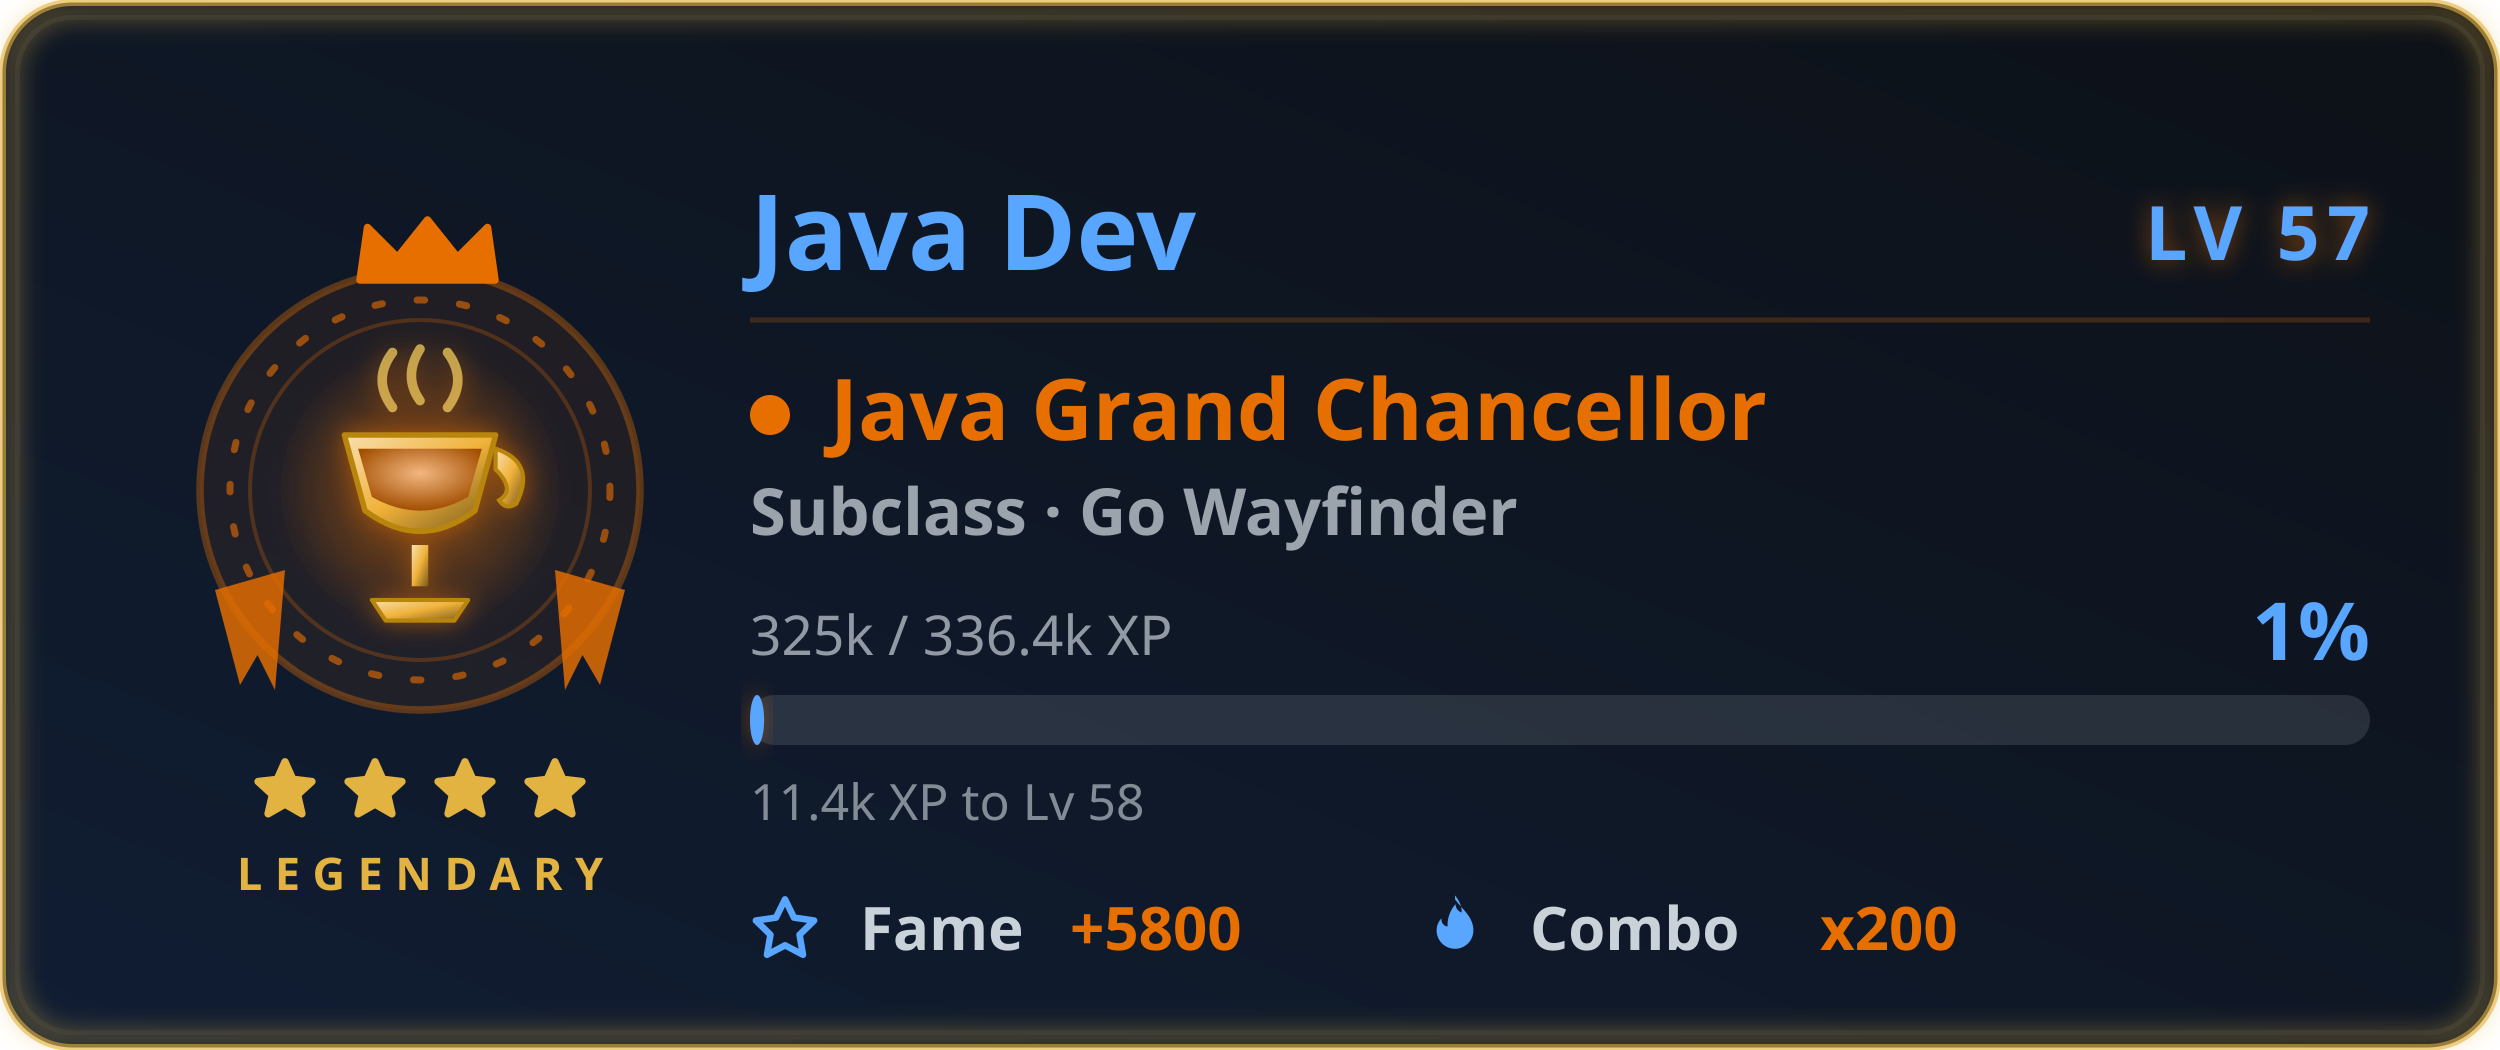
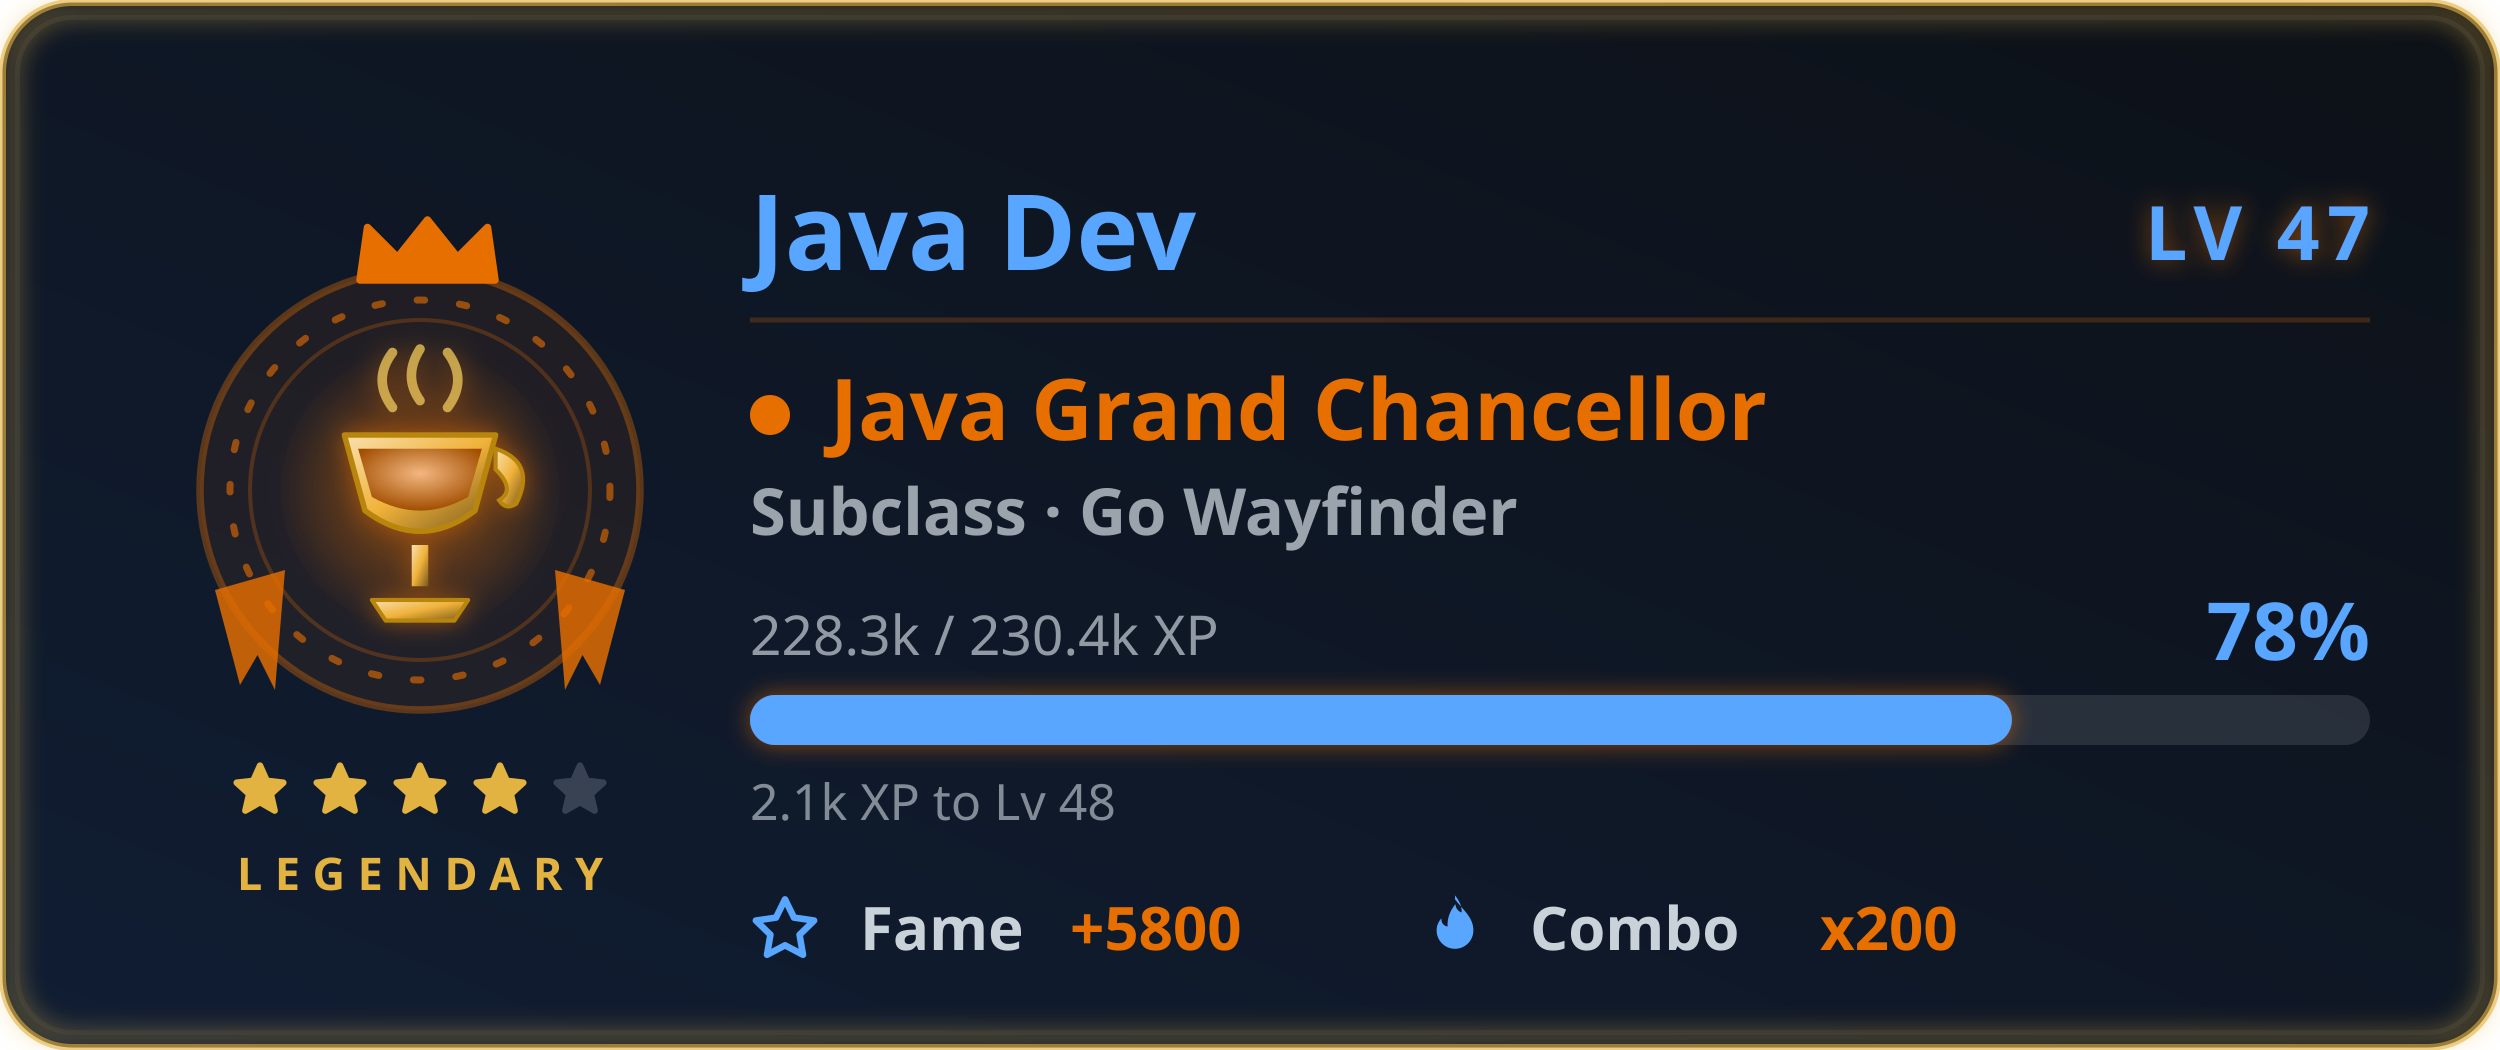
<svg xmlns="http://www.w3.org/2000/svg" width="500" height="210" viewBox="0 0 500 210" role="img" aria-labelledby="card-title-a11y card-desc-a11y">
  <style>
text { font-family: 'Segoe UI', Ubuntu, 'Helvetica Neue', sans-serif; }
.title { font-size: 18px; font-weight: 600; fill: #58a6ff; }
.title-icon { fill: #58a6ff; }
.icon { fill: #58a6ff; }


.gl-name { font-size: 21px; font-weight: 700; fill: #58a6ff; }
.gl-lvl { font-size: 15px; font-weight: 800; letter-spacing: 1.5px; fill: #58a6ff; }
.gl-class { font-size: 17px; font-weight: 700; fill: #e76f00; }
.gl-sub { font-size: 13px; font-weight: 600; fill: #c9d1d9; opacity: 0.75; }
.gl-meta { font-size: 11px; fill: #c9d1d9; opacity: 0.7; }
.gl-pct { font-size: 16px; font-weight: 800; fill: #58a6ff; }
.gl-chip-label { font-size: 12px; font-weight: 600; fill: #c9d1d9; }
.gl-chip-value { font-size: 12px; font-weight: 800; fill: #e76f00; }
.gl-hint { font-size: 10px; fill: #c9d1d9; opacity: 0.62; }
.gl-rarity { font-size: 9px; font-weight: 700; letter-spacing: 2.5px; fill: #e3b341; }

</style>
  <defs>
    <linearGradient id="card-bg" x1="0" y1="0" x2="1" y2="1" gradientTransform="rotate(90, 0.5, 0.5)">
      <stop offset="0.0%" stop-color="#0d1117" />
      <stop offset="100.0%" stop-color="#101d33" />
    </linearGradient>
    <filter id="card-glow" x="-50%" y="-50%" width="200%" height="200%">
      <feGaussianBlur in="SourceGraphic" stdDeviation="3" result="blur" />
      <feFlood flood-color="#58a6ff" flood-opacity="0.55" result="tint" />
      <feComposite in="tint" in2="blur" operator="in" result="softGlow" />
      <feMerge>
        <feMergeNode in="softGlow" />
        <feMergeNode in="SourceGraphic" />
      </feMerge>
    </filter>
    <filter id="gl-glow" x="-60%" y="-60%" width="220%" height="220%">
      <feGaussianBlur in="SourceGraphic" stdDeviation="2.4" result="b" />
      <feFlood flood-color="#e76f00" flood-opacity="0.55" result="t" />
      <feComposite in="t" in2="b" operator="in" result="g" />
      <feMerge>
        <feMergeNode in="g" />
        <feMergeNode in="SourceGraphic" />
      </feMerge>
    </filter>
    <filter id="gl-rarity" x="-20%" y="-20%" width="140%" height="140%">
      <feGaussianBlur stdDeviation="2.4" />
    </filter>
  </defs>
  <rect x="0.5" y="0.5" width="499" height="209" rx="14" fill="url(#card-bg)" stroke="#e3b341" stroke-width="1.4" stroke-opacity="0.6" />
  <rect x="3.5" y="3.5" width="493" height="203" rx="11" fill="none" stroke="#30363d" stroke-opacity="0.4" />
  <rect x="2" y="2" width="496" height="206" rx="13" fill="none" stroke="#e3b341" stroke-width="3.5" stroke-opacity="0.4" filter="url(#gl-rarity)" />
  <g class="fade">
    <g class="">
      <g class="flourish">
        <g transform="translate(84,0)">
          <g transform="translate(0,98)" fill="#e76f00" opacity="0.82">
            <path d="M27 16 L41 20 L36 39 L32.5 33 L29 40 Z" />
          </g>
        </g>
        <g transform="translate(84,0) scale(-1,1)">
          <g transform="translate(0,98)" fill="#e76f00" opacity="0.82">
            <path d="M27 16 L41 20 L36 39 L32.5 33 L29 40 Z" />
          </g>
        </g>
      </g>
      <circle cx="84" cy="98" r="44" fill="#e76f00" fill-opacity="0.08" stroke="#e76f00" stroke-opacity="0.35" stroke-width="1.5" />
      <g class="">
        <circle cx="84" cy="98" r="38" fill="none" stroke="#e76f00" stroke-opacity="0.6" stroke-width="1.4" stroke-dasharray="1.5 7" stroke-linecap="round" />
        <circle cx="84" cy="98" r="34" fill="none" stroke="#e76f00" stroke-opacity="0.25" stroke-width="0.8" />
      </g>
      <g class="" filter="url(#gl-glow)">
        <svg class="" x="51" y="65" width="66" height="66" viewBox="0 0 48 48" aria-hidden="true">
          <defs>
            <radialGradient id="jvHalo" cx="0.5" cy="0.5" r="0.5">
              <stop offset="0" stop-color="#e76f00" stop-opacity="0.42" />
              <stop offset="1" stop-color="#e76f00" stop-opacity="0" />
            </radialGradient>
            <linearGradient id="jvGold" x1="0" y1="0" x2="1" y2="1">
              <stop offset="0" stop-color="#f9e0b0" />
              <stop offset="0.5" stop-color="#f0b23a" />
              <stop offset="1" stop-color="#78591d" />
            </linearGradient>
            <radialGradient id="jvBrew" cx="0.5" cy="0.4" r="0.6">
              <stop offset="0" stop-color="#f3b780" />
              <stop offset="1" stop-color="#a24e00" />
            </radialGradient>
          </defs>
          <circle cx="24" cy="24" r="21" fill="url(#jvHalo)" />
          <g stroke="#e6bf55" stroke-width="1.4" stroke-linecap="round" fill="none" opacity="0.8">
            <path d="M20 12 Q17 8 20 4 M28 12 Q31 8 28 4 M24 11 Q21.5 7.5 24 3.5" />
          </g>
          <path d="M13 16 H35 L32 27 Q24 33 16 27 Z" fill="url(#jvGold)" stroke="#b8860b" stroke-width="0.8" stroke-linejoin="round" />
          <path d="M15 18 H33 L31 25 Q24 29 17 25 Z" fill="url(#jvBrew)" />
          <path d="M35 18 Q41 20 38 26 Q36.5 27 35.5 25.5 Q38 24 35 21 Z" fill="url(#jvGold)" stroke="#b8860b" stroke-width="0.6" />
          <rect x="22.8" y="32" width="2.4" height="6" fill="url(#jvGold)" />
          <path d="M17 40 H31 L29 43 H19 Z" fill="url(#jvGold)" stroke="#b8860b" stroke-width="0.6" stroke-linejoin="round" />
        </svg>
      </g>
      <g transform="translate(69, 42.5) scale(1.5)">
        <path d="M2 9 L3 2 L7 6 L11 1 L15 6 L19 2 L20 9 Z" fill="#e76f00" stroke="#e76f00" stroke-width="1" stroke-linejoin="round" />
      </g>
    </g>
    <g>
-       <g class="" transform="translate(49.5, 150.5) scale(0.625)" fill="#e3b341" stroke="#e3b341" stroke-width="2.4" stroke-linejoin="round" stroke-linecap="round" opacity="1">
+       <g class="" transform="translate(45.5, 151.5) scale(0.5416667)" fill="#e3b341" stroke="#e3b341" stroke-width="2.4" stroke-linejoin="round" stroke-linecap="round" opacity="1">
        <path d="M12 3 L14.5 8.6 L20.6 9.3 L16 13.5 L17.4 19.6 L12 16.5 L6.6 19.6 L8 13.5 L3.4 9.3 L9.5 8.6 Z" />
      </g>
-       <g class="" transform="translate(67.5, 150.5) scale(0.625)" fill="#e3b341" stroke="#e3b341" stroke-width="2.4" stroke-linejoin="round" stroke-linecap="round" opacity="1">
+       <g class="" transform="translate(61.5, 151.5) scale(0.5416667)" fill="#e3b341" stroke="#e3b341" stroke-width="2.4" stroke-linejoin="round" stroke-linecap="round" opacity="1">
        <path d="M12 3 L14.5 8.6 L20.6 9.3 L16 13.5 L17.4 19.6 L12 16.5 L6.6 19.6 L8 13.5 L3.4 9.3 L9.5 8.6 Z" />
      </g>
-       <g class="" transform="translate(85.5, 150.5) scale(0.625)" fill="#e3b341" stroke="#e3b341" stroke-width="2.4" stroke-linejoin="round" stroke-linecap="round" opacity="1">
+       <g class="" transform="translate(77.5, 151.5) scale(0.5416667)" fill="#e3b341" stroke="#e3b341" stroke-width="2.4" stroke-linejoin="round" stroke-linecap="round" opacity="1">
        <path d="M12 3 L14.5 8.6 L20.6 9.3 L16 13.5 L17.4 19.6 L12 16.5 L6.6 19.6 L8 13.5 L3.4 9.3 L9.5 8.6 Z" />
      </g>
-       <g class="" transform="translate(103.5, 150.5) scale(0.625)" fill="#e3b341" stroke="#e3b341" stroke-width="2.4" stroke-linejoin="round" stroke-linecap="round" opacity="1">
+       <g class="" transform="translate(93.5, 151.5) scale(0.5416667)" fill="#e3b341" stroke="#e3b341" stroke-width="2.4" stroke-linejoin="round" stroke-linecap="round" opacity="1">
+         <path d="M12 3 L14.5 8.6 L20.6 9.3 L16 13.5 L17.4 19.6 L12 16.5 L6.6 19.6 L8 13.5 L3.4 9.3 L9.5 8.6 Z" />
+       </g>
+       <g class="" transform="translate(109.5, 151.5) scale(0.5416667)" fill="#c9d1d9" stroke="#c9d1d9" stroke-width="2.4" stroke-linejoin="round" stroke-linecap="round" opacity="0.22">
        <path d="M12 3 L14.5 8.6 L20.6 9.3 L16 13.5 L17.4 19.6 L12 16.5 L6.6 19.6 L8 13.5 L3.4 9.3 L9.5 8.6 Z" />
      </g>
    </g>
    <text class="gl-rarity" x="84" y="178" text-anchor="middle">LEGENDARY</text>
  </g>
  <g class="fade" style="animation-delay:.15s">
    <text class="gl-name" x="150" y="54">Java Dev</text>
-     <text class="gl-lvl glow-pulse" x="474" y="52" text-anchor="end" filter="url(#gl-glow)">LV 57</text>
+     <text class="gl-lvl glow-pulse" x="474" y="52" text-anchor="end" filter="url(#gl-glow)">LV 47</text>
    <line x1="150" y1="64" x2="474" y2="64" stroke="#e76f00" stroke-opacity="0.22" stroke-width="1" />
    <circle cx="154" cy="83" r="4" fill="#e76f00" />
    <text class="gl-class" x="166" y="88">Java Grand Chancellor</text>
    <text class="gl-sub" x="150" y="107">Subclass · Go Wayfinder</text>
-     <text class="gl-meta" x="150" y="131">325k / 336.4k XP</text>
-     <text class="gl-pct " x="474" y="132" text-anchor="end">1%</text>
+     <text class="gl-meta" x="150" y="131">228.3k / 230.4k XP</text>
+     <text class="gl-pct " x="474" y="132" text-anchor="end">78%</text>
    <rect x="150" y="139" width="324" height="10" rx="5" fill="#c9d1d9" fill-opacity="0.14" />
-     <rect class="xp-fill " x="150" y="139" width="2.817" height="10" rx="5" fill="#58a6ff" filter="url(#gl-glow)" />
-     <text class="gl-hint" x="150" y="164">11.4k XP to Lv 58</text>
+     <rect class="xp-fill " x="150" y="139" width="252.379" height="10" rx="5" fill="#58a6ff" filter="url(#gl-glow)" />
+     <text class="gl-hint" x="150" y="164">2.1k XP to Lv 48</text>
    <g transform="translate(150, 190)">
      <svg class="icon" x="0" y="-11" width="14" height="14" viewBox="0 0 16 16" aria-hidden="true">
        <path fill-rule="evenodd" d="M8 .25a.75.75 0 0 1 .673.418l1.882 3.815 4.21.612a.75.75 0 0 1 .416 1.279l-3.046 2.97.719 4.192a.75.75 0 0 1-1.088.791L8 12.347l-3.766 1.98a.75.75 0 0 1-1.088-.79l.72-4.194L.818 6.374a.75.75 0 0 1 .416-1.28l4.21-.611L7.327.668A.75.75 0 0 1 8 .25zm0 2.445L6.615 5.5a.75.75 0 0 1-.564.41l-3.097.45 2.24 2.184a.75.75 0 0 1 .216.664l-.528 3.084 2.769-1.456a.75.75 0 0 1 .698 0l2.77 1.456-.53-3.084a.75.75 0 0 1 .216-.664l2.24-2.183-3.096-.45a.75.75 0 0 1-.564-.41L8 2.694v.001z" />
      </svg>
      <text class="gl-chip-label" x="22" y="0">Fame</text>
      <text class="gl-chip-value" x="64" y="0">+5800</text>
    </g>
    <g transform="translate(284, 190)">
      <svg class="icon" x="0" y="-11" width="14" height="14" viewBox="0 0 16 16" aria-hidden="true">
        <path fill-rule="evenodd" d="M8 1c1.7 2.3 4.2 4 4.2 7.1a4.2 4.2 0 0 1-8.4 0c0-1.1.4-2 1.1-2.8-.1 1 .5 1.8 1.4 1.9-.1-1.9.6-3.7 1.8-5.1.1 1 .6 1.6 1.4 1.9.1-1.4-.5-2.7-1.5-3.9z" />
      </svg>
      <text class="gl-chip-label" x="22" y="0">Combo</text>
      <text class="gl-chip-value" x="80" y="0">x200</text>
    </g>
  </g>
</svg>
